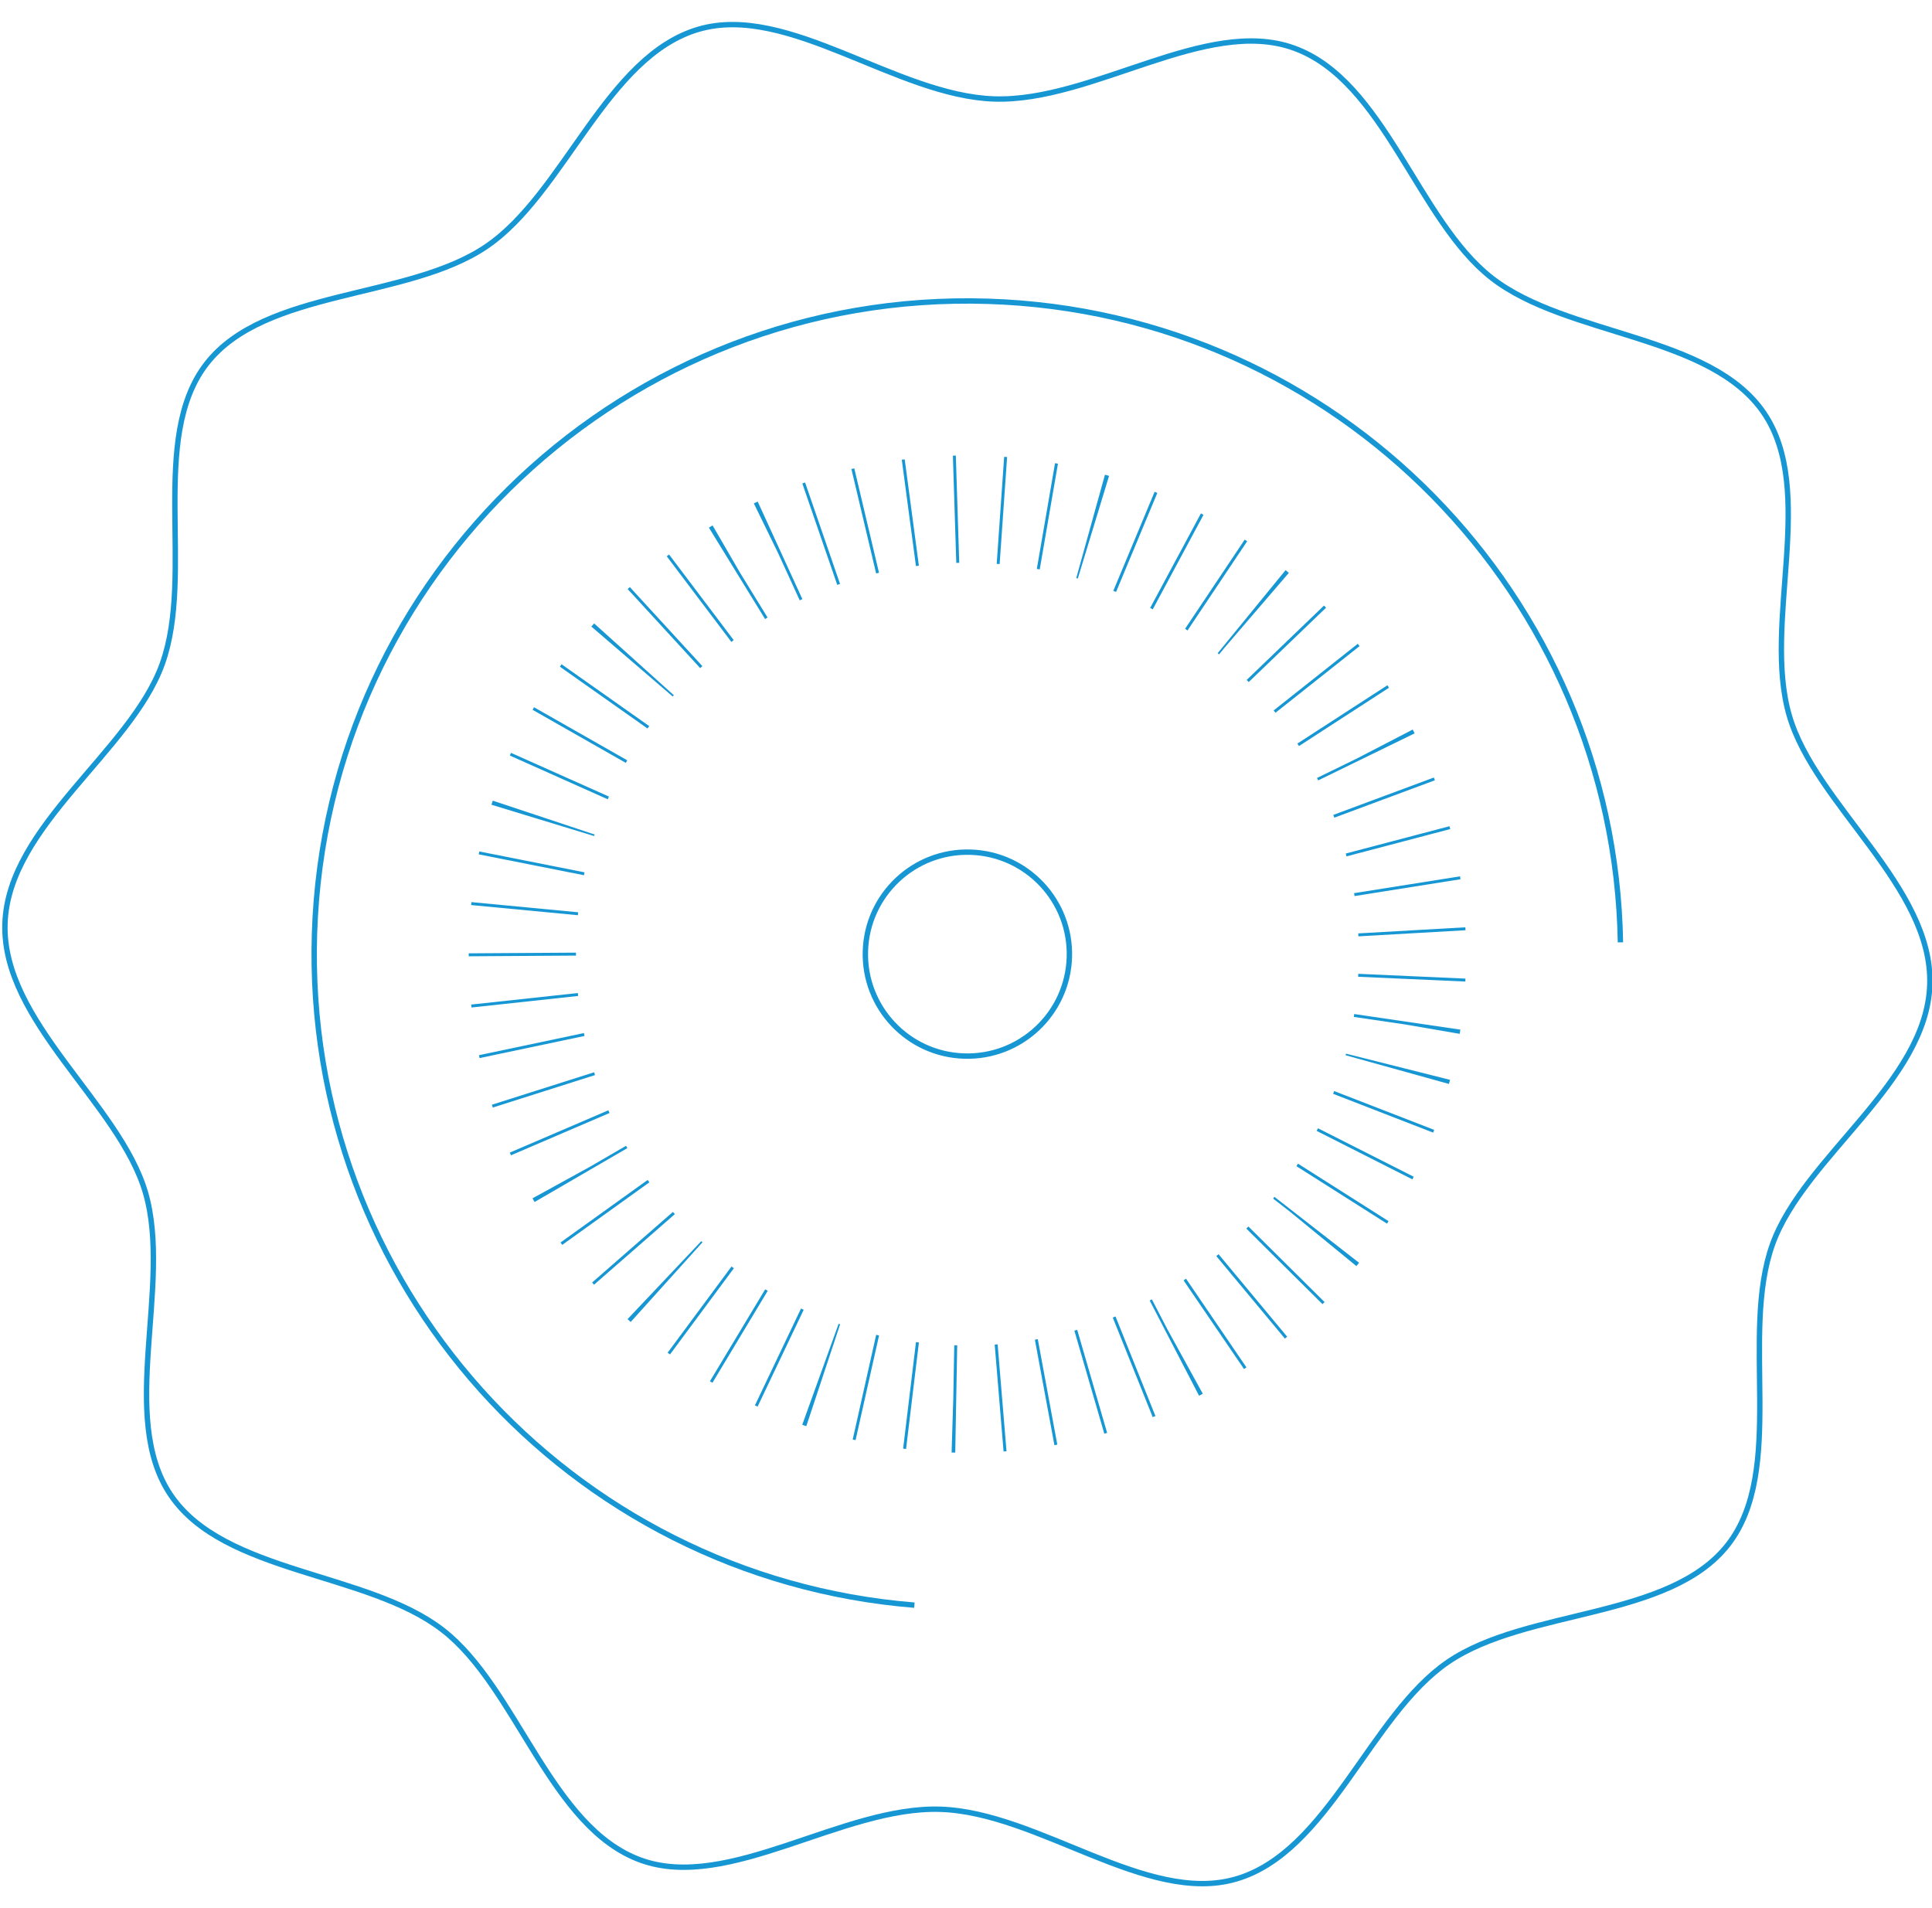
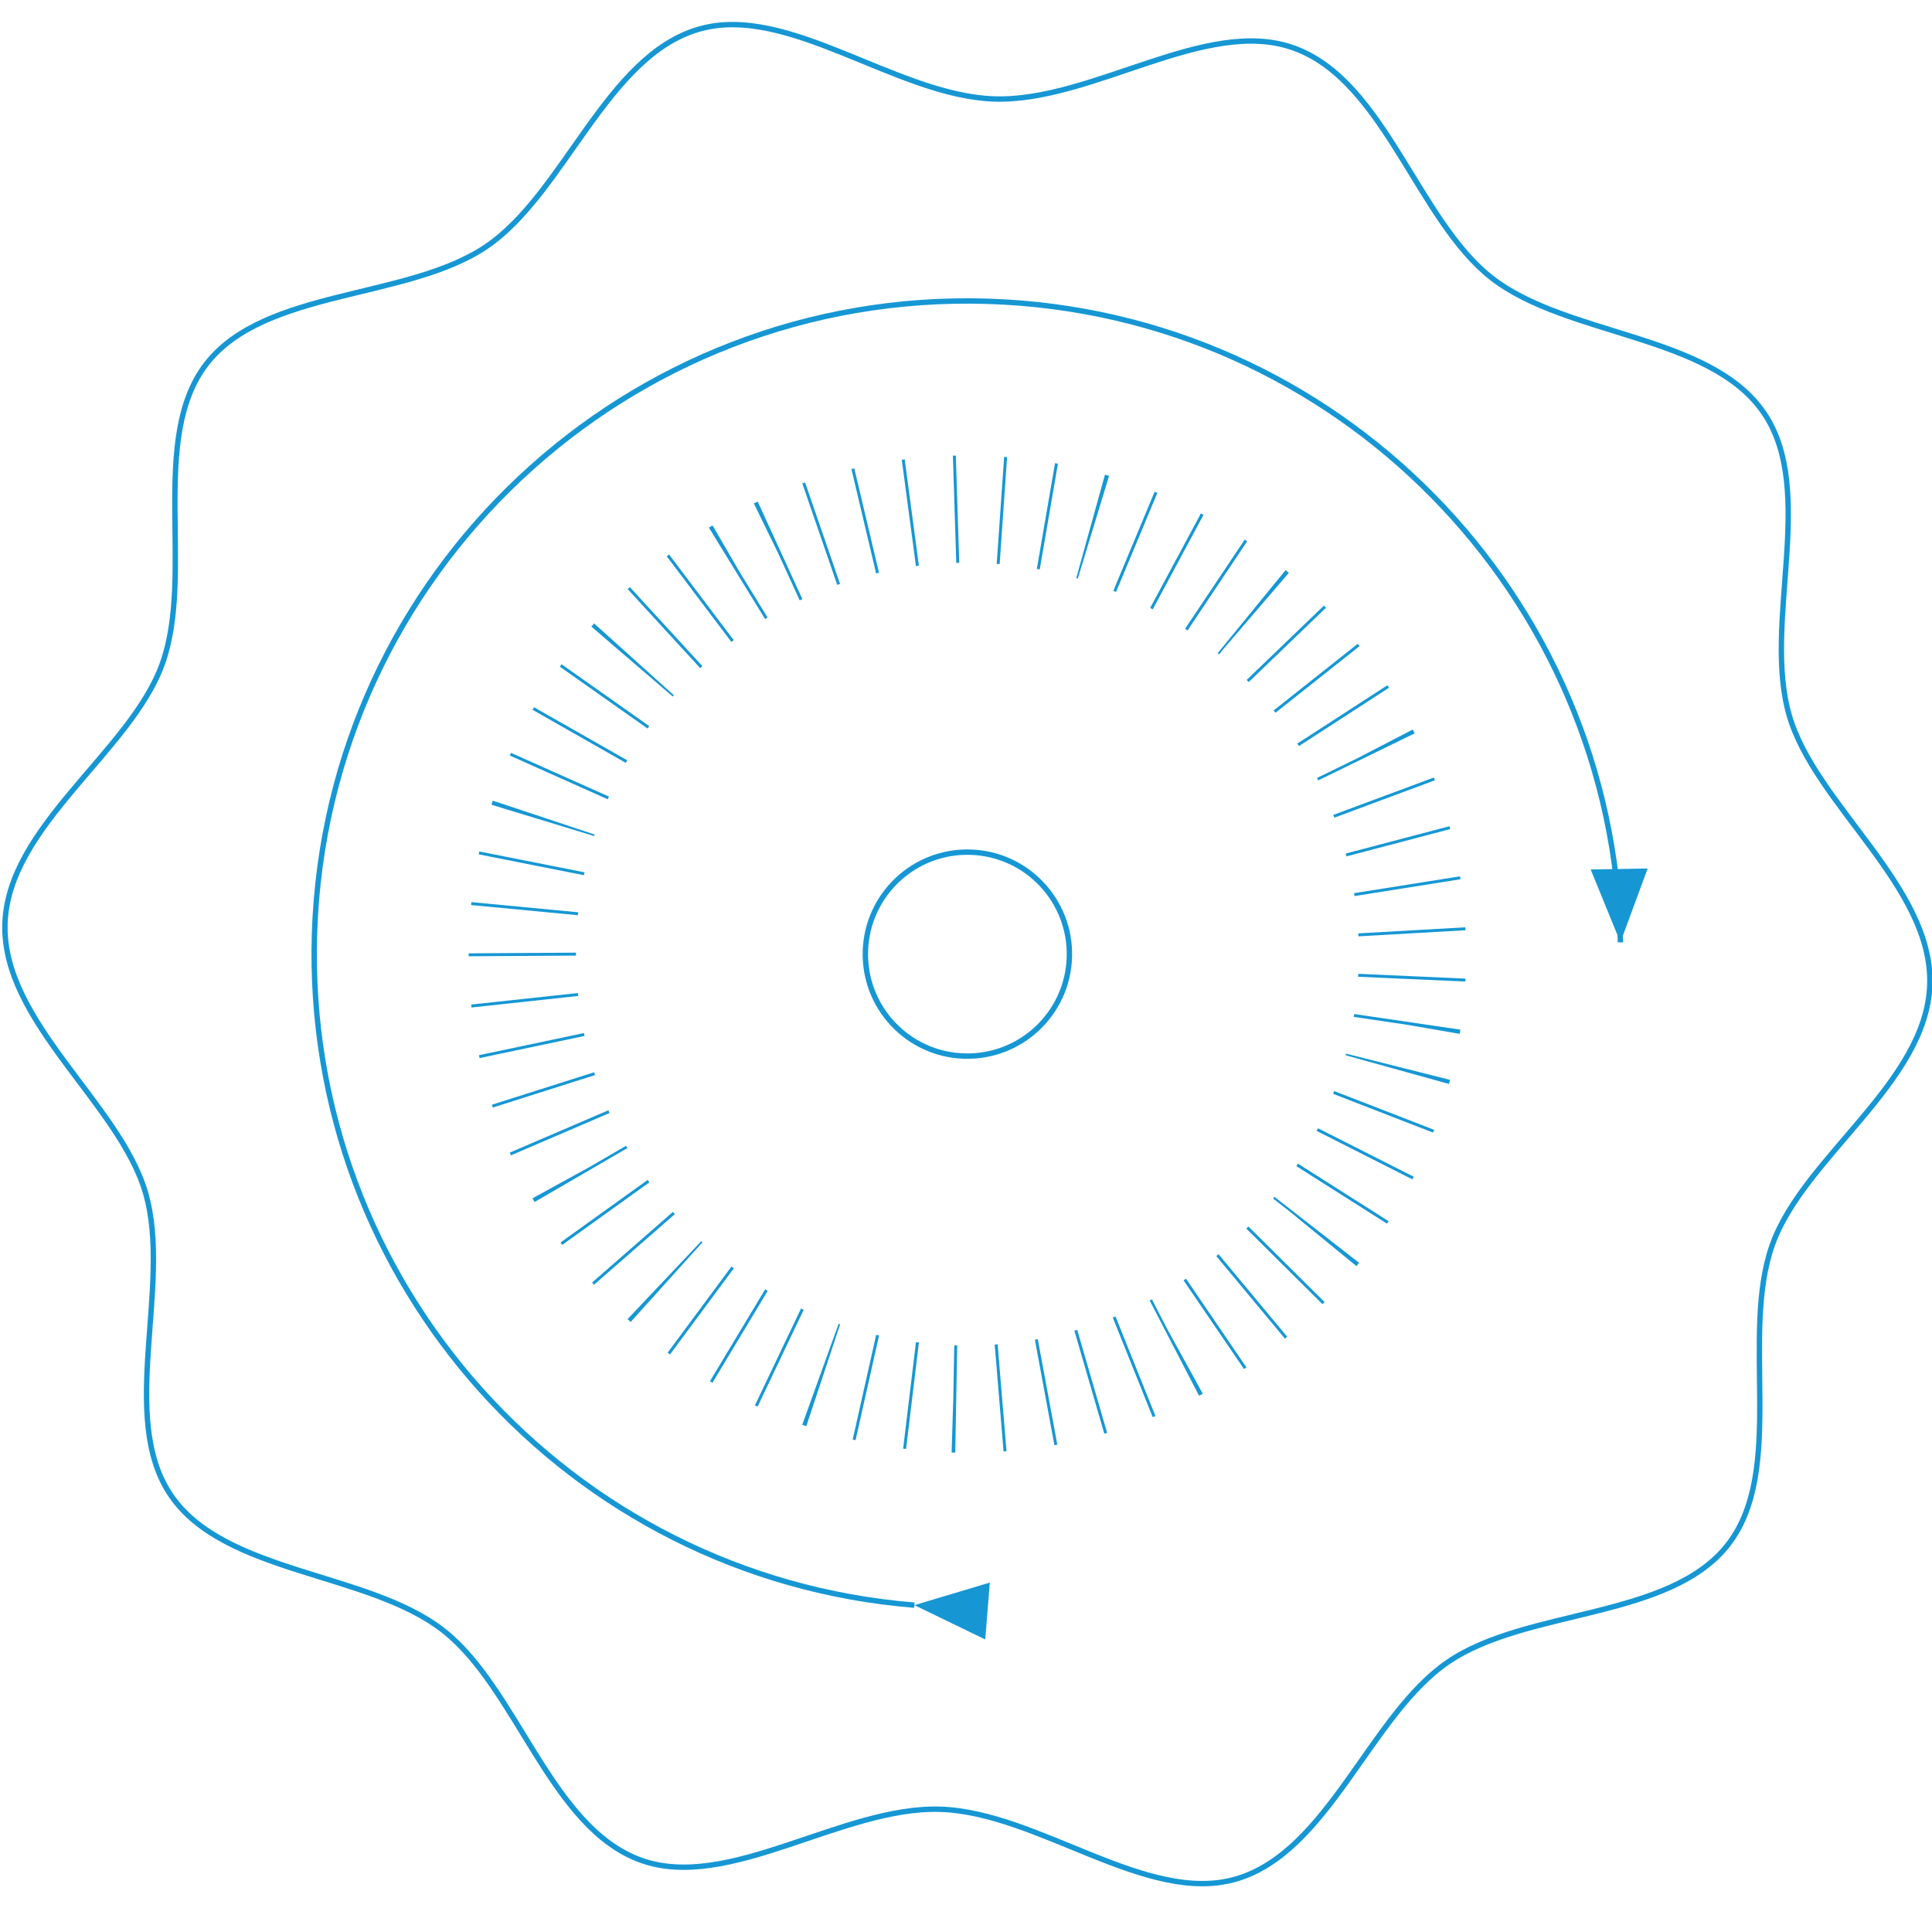
<svg xmlns="http://www.w3.org/2000/svg" viewBox="0 0 237 234" width="237" height="234">
  <path fill="none" stroke="#1697d4" stroke-width="0.66" stroke-linecap="butt" d="M115.35 221.95C127.38 222.33 140.65 233.69 151.61 230.51C162.97 227.22 168.07 210.39 177.65 203.87C187.32 197.29 204.81 198.7 211.99 189.47C219.1 180.32 213.43 163.76 217.44 152.63C221.31 141.89 236.35 132.8 236.73 120.78C237.11 108.75 222.67 98.74 219.49 87.77C216.2 76.41 222.9 60.24 216.38 50.66C209.8 40.99 192.25 41.29 183.01 34.11C173.87 27 169.84 9.89 158.71 5.89C147.97 2.02 134.01 12.52 121.98 12.14C109.96 11.76 96.69 0.4 85.73 3.58C74.37 6.87 69.27 23.7 59.69 30.22C50.02 36.8 32.52 35.39 25.34 44.62C18.23 53.77 23.9 70.33 19.9 81.46C16.03 92.2 0.99 101.29 0.61 113.31C0.23 125.34 14.66 135.35 17.85 146.32C21.14 157.68 14.44 173.85 20.96 183.43C27.54 193.1 45.09 192.8 54.33 199.98C63.47 207.08 67.5 224.2 78.63 228.2C89.37 232.07 103.33 221.57 115.35 221.95" />
  <path fill="none" stroke="#1697d4" stroke-width="0.66" stroke-linecap="butt" d="M198.78 115.6C198.05 73.15 164.1 38.31 121.2 36.96C76.97 35.56 39.98 70.28 38.58 114.51C37.23 157.41 69.85 193.5 112.17 196.91" />
  <path fill="none" stroke="#1697d4" stroke-width="13.16" stroke-dasharray=".362 5.266" stroke-linecap="butt" d="M116.94 171.61C147.08 172.56 172.28 148.91 173.24 118.77C174.19 88.63 150.53 63.43 120.39 62.48C90.26 61.53 65.06 85.18 64.1 115.32C63.15 145.46 86.81 170.66 116.94 171.61" />
  <path fill="none" stroke="#1697d4" stroke-width="0.66" stroke-linecap="butt" d="M118.27 129.55C125.18 129.77 130.96 124.35 131.18 117.44C131.4 110.53 125.97 104.75 119.06 104.54C112.16 104.32 106.38 109.74 106.16 116.65C105.94 123.56 111.36 129.34 118.27 129.55" />
+   <path fill="#1697d4" d="M198.78 115.60L195.13 106.66L202.12 106.54Z" />
+   <path fill="#1697d4" d="M112.17 196.91L121.42 194.14L120.86 201.12Z" />
</svg>
